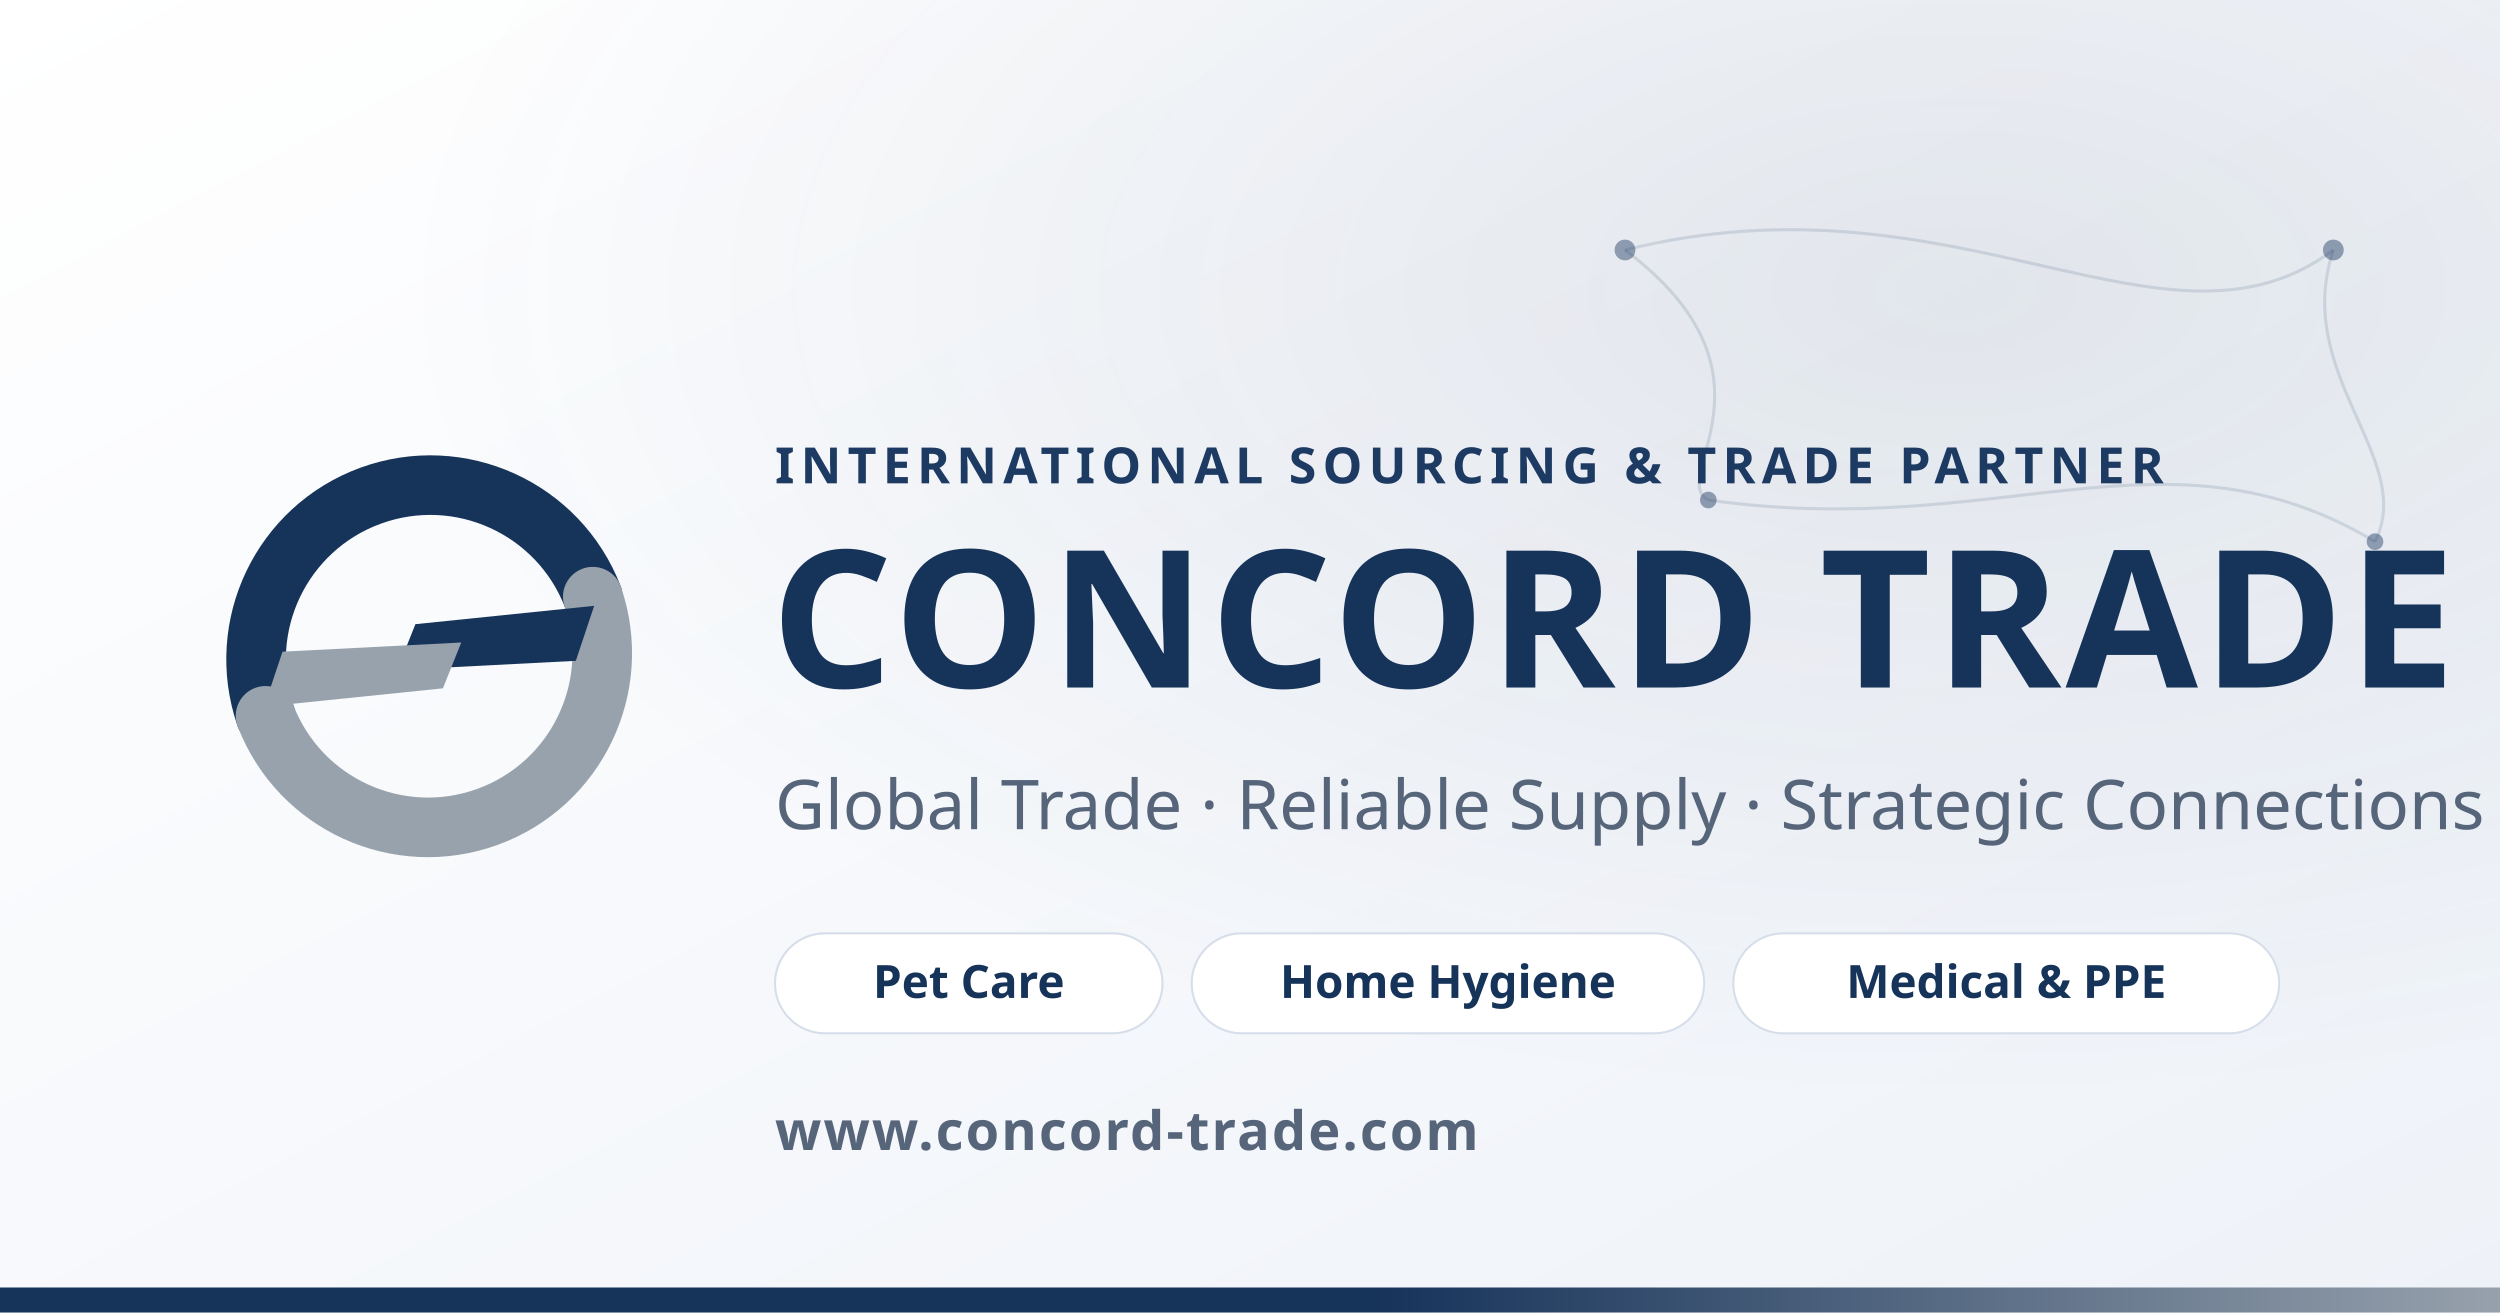
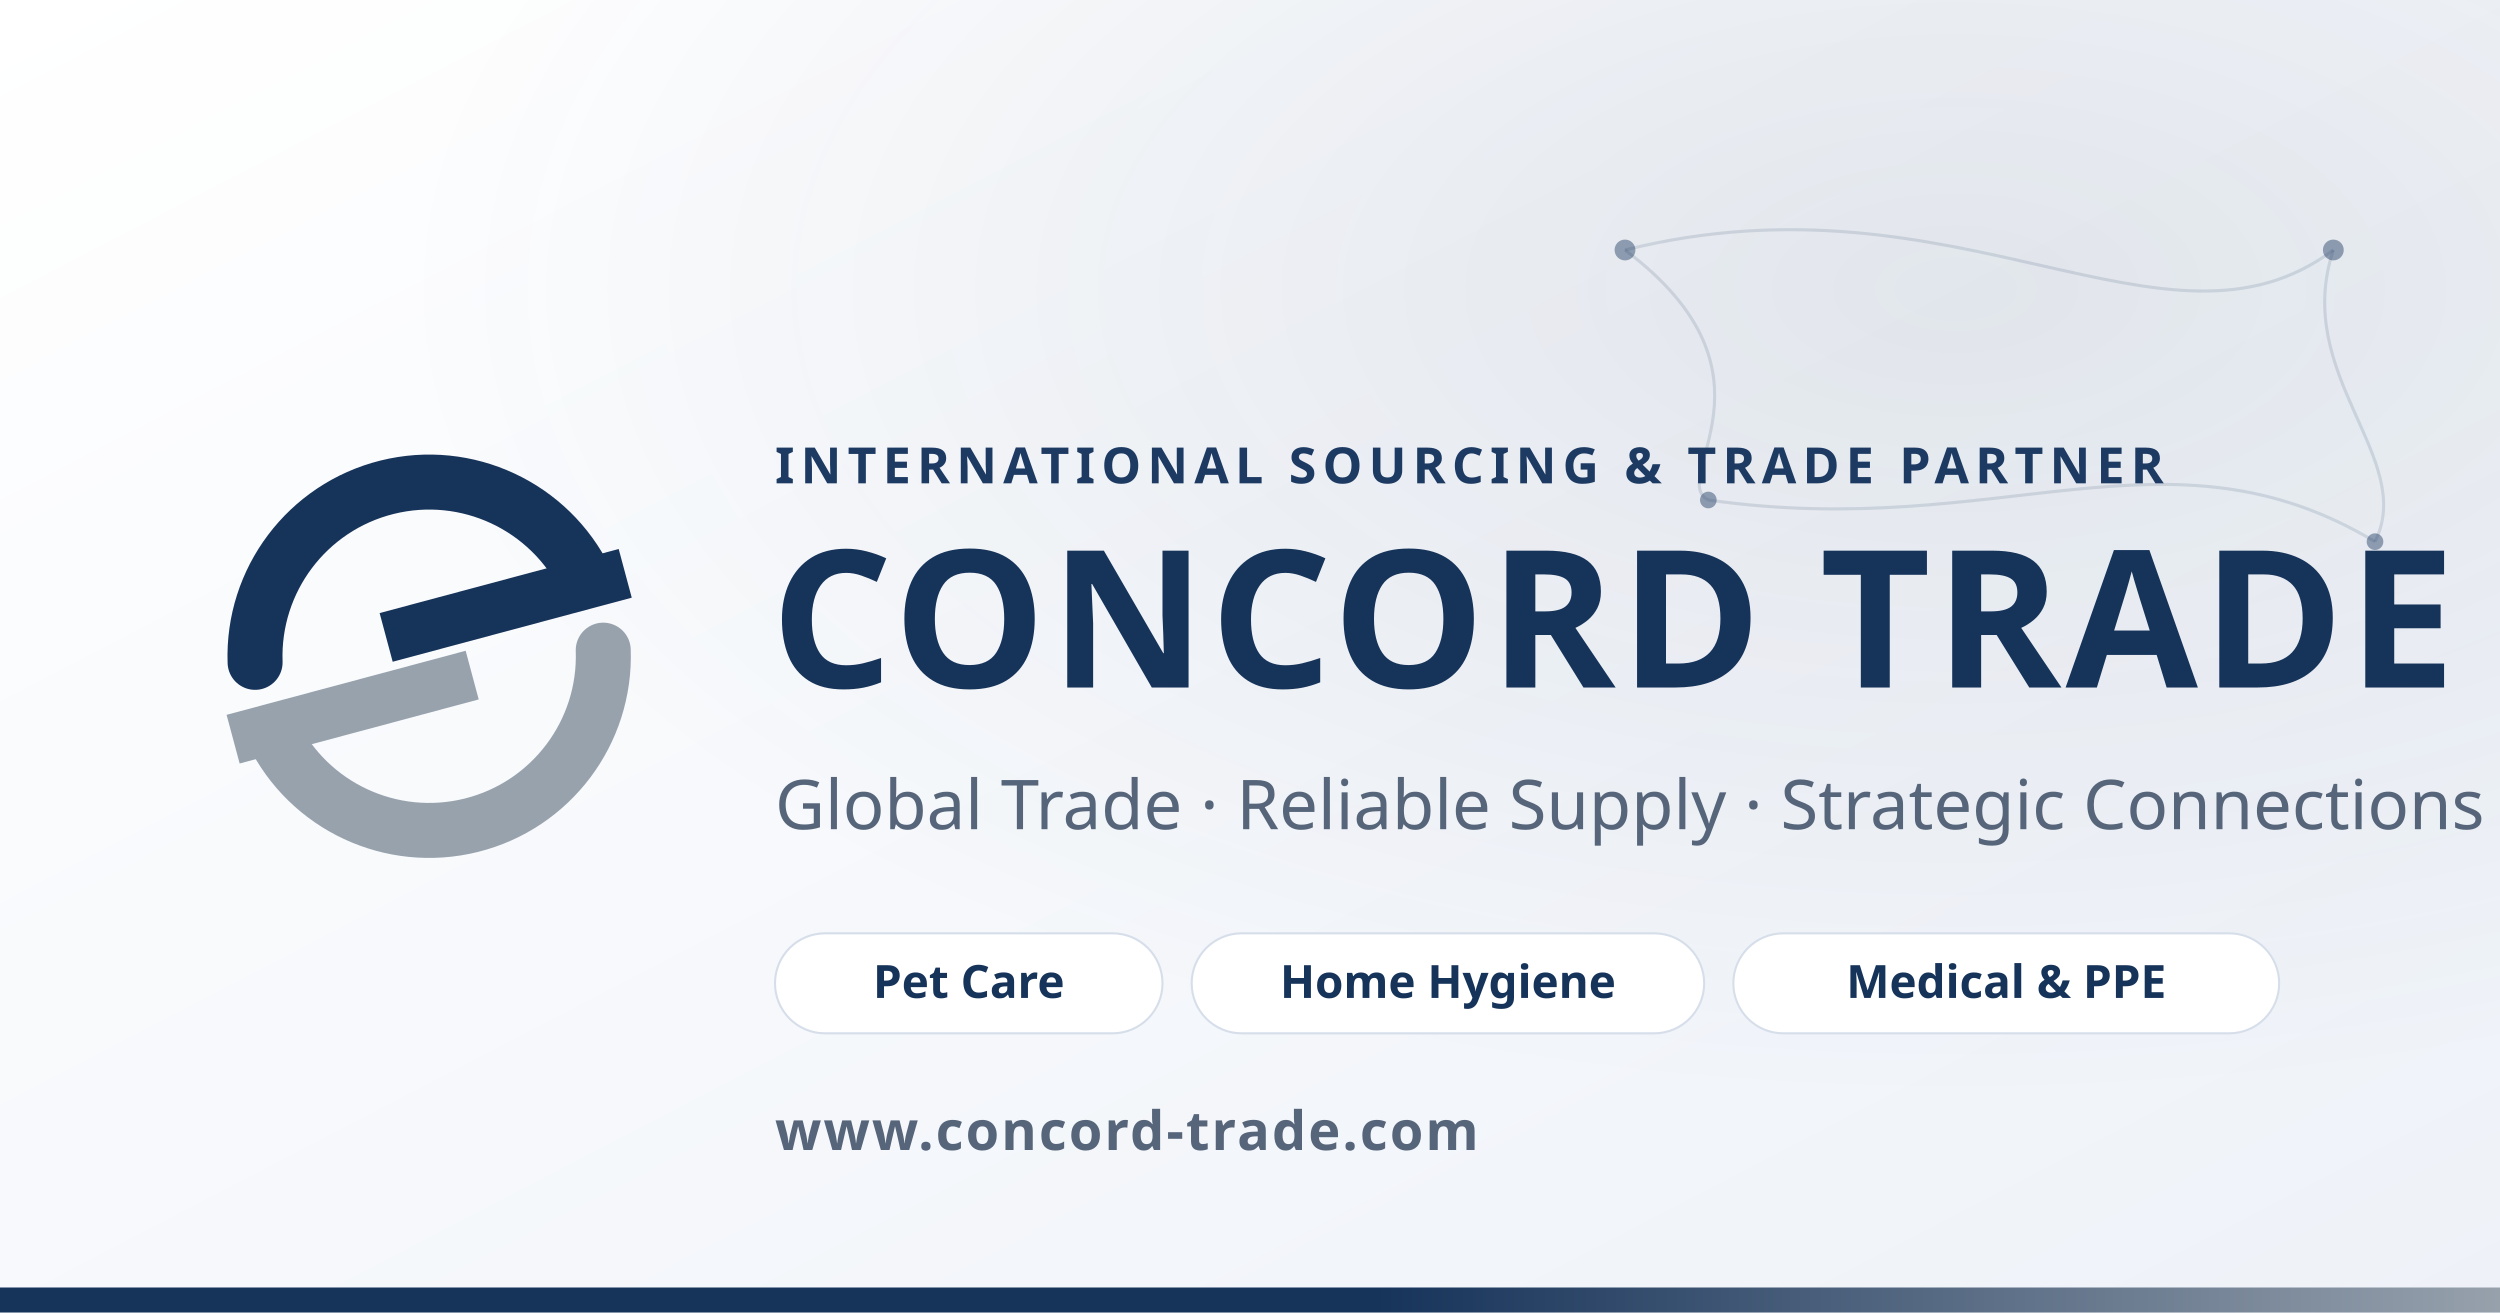
<svg xmlns="http://www.w3.org/2000/svg" width="1200" height="630" viewBox="0 0 1200 630">
  <defs>
    <linearGradient id="bg" x1="0" y1="0" x2="1" y2="1">
      <stop offset="0%" stop-color="#ffffff" />
      <stop offset="100%" stop-color="#eef2f8" />
    </linearGradient>
    <radialGradient id="glow" cx="78%" cy="22%" r="62%">
      <stop offset="0%" stop-color="#1d3a63" stop-opacity="0.10" />
      <stop offset="100%" stop-color="#1d3a63" stop-opacity="0" />
    </radialGradient>
    <linearGradient id="accent" x1="0" y1="0" x2="1" y2="0">
      <stop offset="0%" stop-color="#16335a" />
      <stop offset="55%" stop-color="#16335a" />
      <stop offset="100%" stop-color="#98a2ad" />
    </linearGradient>
  </defs>
  <rect width="1200" height="630" fill="url(#bg)" />
  <rect width="1200" height="630" fill="url(#glow)" />
  <g stroke="#1d3a63" stroke-opacity="0.14" stroke-width="1.5" fill="none">
    <path d="M780,120 C940,80 1040,180 1120,120" />
    <path d="M820,240 C960,260 1040,200 1140,260" />
    <path d="M780,120 C860,180 800,230 820,240" />
    <path d="M1120,120 C1100,180 1160,220 1140,260" />
  </g>
  <g fill="#1d3a63" fill-opacity="0.45">
    <circle cx="780" cy="120" r="5" />
    <circle cx="1120" cy="120" r="5" />
    <circle cx="820" cy="240" r="4" />
    <circle cx="1140" cy="260" r="4" />
  </g>
  <g transform="translate(96,205) scale(2.2)">
-     <path d="M14.3 63 A38 38 0 0 1 85.7 37" fill="none" stroke="#16335a" stroke-width="13" stroke-linecap="round" />
-     <path d="M85.7 37 A38 38 0 0 1 14.3 63" fill="none" stroke="#98a2ad" stroke-width="13" stroke-linecap="round" />
-     <path d="M47 43 L86 39 L82 51 L43 53 Z" fill="#16335a" />
-     <path d="M53 57 L14 61 L18 49 L57 47 Z" fill="#98a2ad" />
+     <path d="M12.02 51.33 A38 38 0 0 1 84.15 33.34" fill="none" stroke="#16335a" stroke-width="12" stroke-linecap="round" />
+     <path d="M87.98 48.67 A38 38 0 0 1 15.85 66.66" fill="none" stroke="#98a2ad" stroke-width="12" stroke-linecap="round" />
+     <path d="M 39.19 40.58 L 91.35 26.6 L 94.2 37.22 L 42.04 51.2 Z" fill="#16335a" />
+     <path d="M 60.81 59.42 L 8.65 73.4 L 5.8 62.78 L 57.96 48.8 Z" fill="#98a2ad" />
  </g>
  <text x="372" y="232" font-family="Outfit" font-weight="700" font-size="24" letter-spacing="3" fill="#1d3a63">INTERNATIONAL SOURCING &amp; TRADE PARTNER</text>
  <text x="370" y="330" font-family="Outfit" font-weight="700" font-size="92" letter-spacing="2" fill="#16335a">CONCORD TRADE</text>
  <text x="372" y="398" font-family="Outfit" font-weight="400" font-size="33" fill="#56657a">Global Trade · Reliable Supply · Strategic Connections</text>
  <g font-family="Outfit" font-weight="600" font-size="22" fill="#16335a">
    <g>
      <rect x="372" y="448" width="186" height="48" rx="24" fill="#ffffff" stroke="#d6deea" />
      <text x="465" y="479" text-anchor="middle">Pet Care</text>
    </g>
    <g>
      <rect x="572" y="448" width="246" height="48" rx="24" fill="#ffffff" stroke="#d6deea" />
      <text x="695" y="479" text-anchor="middle">Home Hygiene</text>
    </g>
    <g>
      <rect x="832" y="448" width="262" height="48" rx="24" fill="#ffffff" stroke="#d6deea" />
      <text x="963" y="479" text-anchor="middle">Medical &amp; PPE</text>
    </g>
  </g>
  <text x="372" y="552" font-family="Outfit" font-weight="600" font-size="26" letter-spacing="1" fill="#56657a">www.concord-trade.com</text>
  <rect x="0" y="618" width="1200" height="12" fill="url(#accent)" />
</svg>
